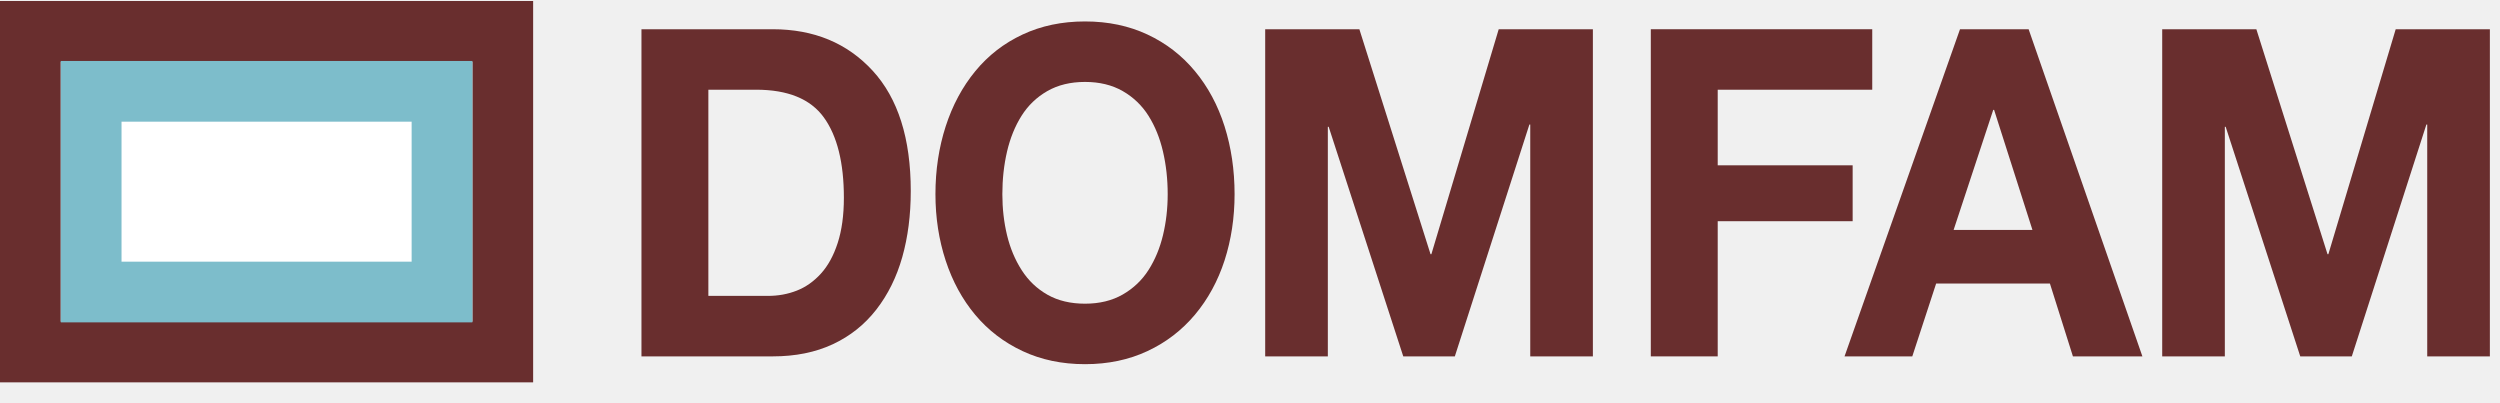
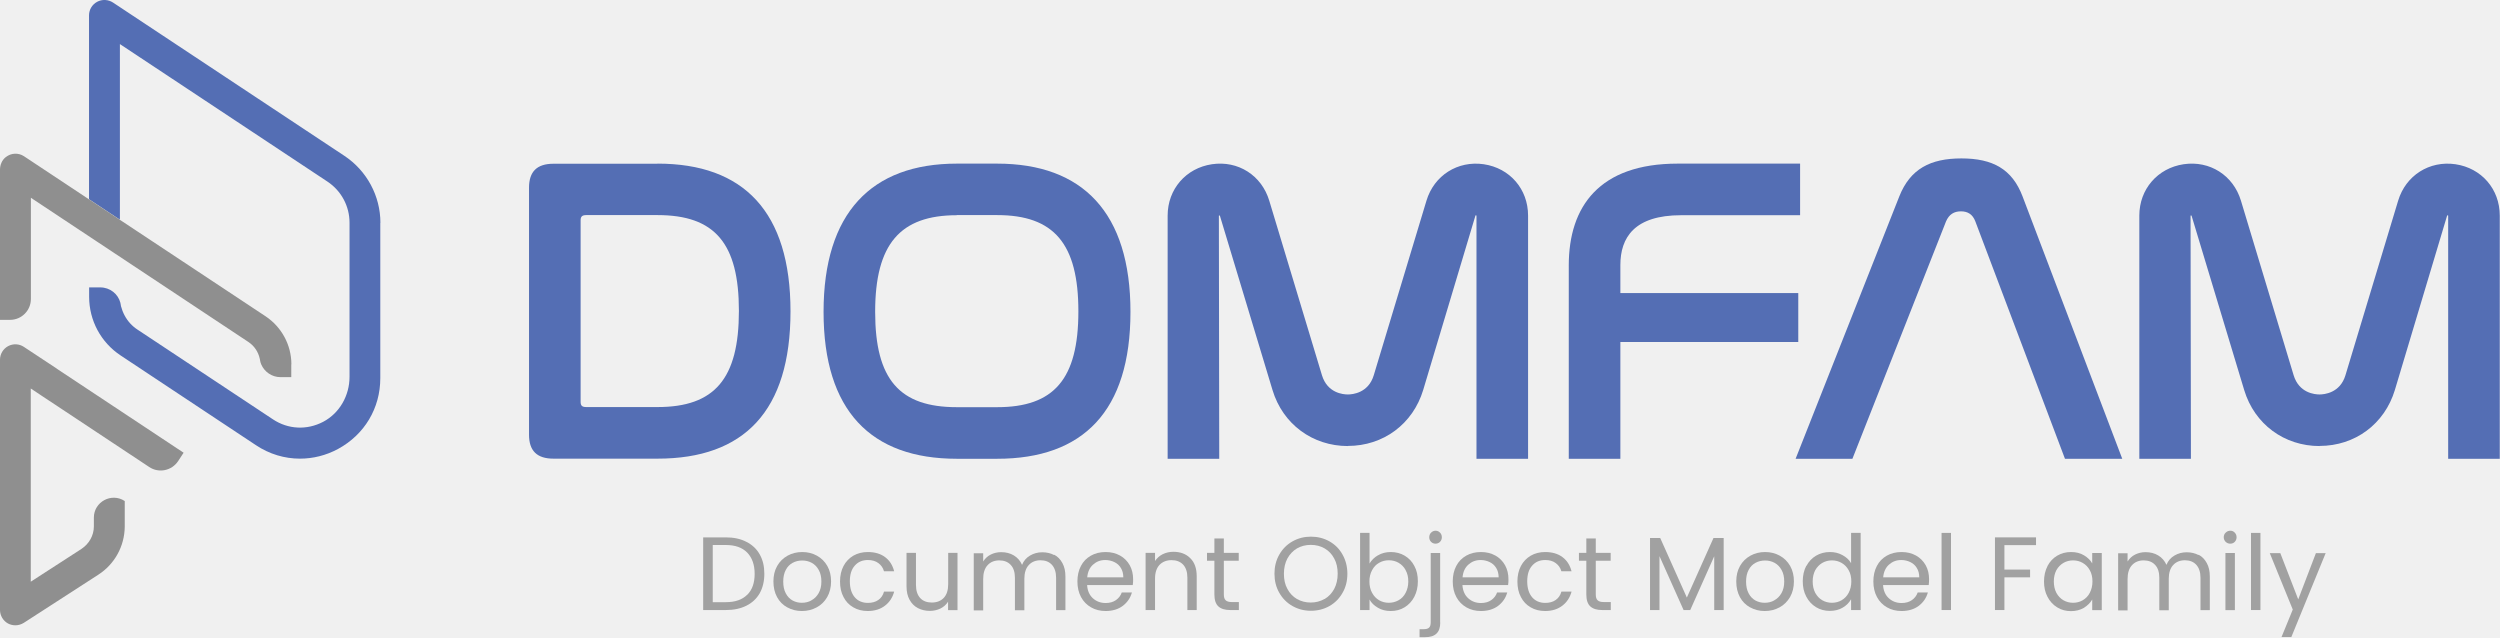
- <svg xmlns="http://www.w3.org/2000/svg" width="118" height="19" viewBox="0 0 118 19" fill="none">
-   <path d="M33.435 13.966H36.251C36.733 13.966 37.186 13.883 37.609 13.717C38.031 13.552 38.41 13.285 38.745 12.917C39.08 12.55 39.345 12.067 39.539 11.469C39.733 10.87 39.831 10.16 39.831 9.338C39.831 7.681 39.516 6.415 38.886 5.543C38.255 4.671 37.189 4.234 35.688 4.234H33.435V13.966ZM30.277 1.38H36.472C38.416 1.38 39.988 2.032 41.189 3.337C42.388 4.642 42.988 6.534 42.988 9.014C42.988 10.153 42.854 11.195 42.586 12.139C42.318 13.083 41.909 13.909 41.36 14.615C40.809 15.322 40.126 15.866 39.308 16.248C38.49 16.63 37.544 16.821 36.472 16.821H30.277V1.38Z" fill="#692E2E" />
-   <path d="M47.532 11.101C47.68 11.714 47.911 12.265 48.226 12.755C48.541 13.246 48.947 13.631 49.443 13.912C49.939 14.193 50.529 14.334 51.213 14.334C51.896 14.334 52.49 14.19 52.993 13.901C53.495 13.613 53.901 13.228 54.21 12.744C54.518 12.261 54.746 11.714 54.893 11.101C55.041 10.488 55.115 9.843 55.115 9.165C55.115 8.459 55.041 7.788 54.893 7.154C54.746 6.52 54.518 5.957 54.21 5.467C53.901 4.977 53.495 4.588 52.993 4.299C52.49 4.011 51.896 3.867 51.213 3.867C50.529 3.867 49.936 4.011 49.433 4.299C48.93 4.588 48.524 4.977 48.216 5.467C47.908 5.957 47.68 6.52 47.532 7.154C47.385 7.788 47.311 8.459 47.311 9.165C47.311 9.843 47.385 10.488 47.532 11.101ZM44.636 5.965C44.958 4.97 45.424 4.101 46.034 3.359C46.644 2.616 47.388 2.039 48.267 1.629C49.144 1.218 50.127 1.012 51.213 1.012C52.299 1.012 53.281 1.218 54.16 1.629C55.038 2.039 55.785 2.616 56.402 3.359C57.018 4.101 57.484 4.97 57.8 5.965C58.114 6.959 58.272 8.026 58.272 9.165C58.272 10.275 58.114 11.317 57.8 12.29C57.484 13.263 57.018 14.118 56.402 14.853C55.785 15.588 55.038 16.161 54.16 16.572C53.281 16.983 52.299 17.189 51.213 17.189C50.127 17.189 49.144 16.983 48.267 16.572C47.388 16.161 46.644 15.592 46.034 14.864C45.424 14.136 44.958 13.281 44.636 12.301C44.315 11.321 44.153 10.275 44.153 9.165C44.153 8.026 44.315 6.959 44.636 5.965Z" fill="#692E2E" />
-   <path d="M59.717 1.38H64.162L67.521 11.998H67.561L70.739 1.38H75.184V16.821H72.228V5.878H72.187L68.668 16.821H66.234L62.714 5.986H62.674V16.821H59.717V1.38Z" fill="#692E2E" />
-   <path d="M77.918 1.38H88.37V4.235H81.076V7.803H87.445V10.441H81.076V16.821H77.918V1.38Z" fill="#692E2E" />
-   <path d="M92.211 10.852H95.931L94.121 5.186H94.081L92.211 10.852ZM92.512 1.38H95.751L101.121 16.821H97.842L96.756 13.382H91.386L90.26 16.821H87.062L92.512 1.38Z" fill="#692E2E" />
-   <path d="M102.056 1.38H106.5L109.859 11.998H109.899L113.077 1.38H117.522V16.821H114.565V5.878H114.525L111.005 16.821H108.572L105.052 5.986H105.012V16.821H102.056V1.38Z" fill="#692E2E" />
-   <path d="M19.733 13.124H5.202V5.234H19.733V13.124Z" fill="white" />
-   <path d="M25.164 0.047H0V18.047H25.164V0.047ZM22.299 15.181H2.866V2.912H22.299V15.181Z" fill="#692E2E" />
-   <path d="M22.295 2.878H2.87V15.216H22.295V2.878ZM19.429 12.351H5.736V5.743H19.429V12.351Z" fill="#7DBDCB" />
+ <svg xmlns="http://www.w3.org/2000/svg" id="Layer_2" data-name="Layer 2" viewBox="0 0 206.42 52.61">
+   <defs>
+     <style>
+       .cls-1 {
+         fill: #546eb4;
+       }
+ 
+       .cls-1, .cls-2, .cls-3 {
+         stroke-width: 0px;
+       }
+ 
+       .cls-2 {
+         fill: #8f8f8f;
+       }
+ 
+       .cls-3 {
+         fill: #a1a1a1;
+       }
+     </style>
+   </defs>
+   <g id="_레이어_1" data-name="레이어 1">
+     <g>
+       <g>
+         <path class="cls-1" d="m31.4,18.4v12.83c0,2.48-1.31,4.66-3.49,5.84-1,.54-2.08.8-3.14.8-1.27,0-2.53-.37-3.65-1.12l-11.16-7.4c-1.63-1.08-2.6-2.89-2.6-4.84v-.78h.92c.8,0,1.47.54,1.66,1.27.01.09.03.19.05.28.07.27.17.53.3.77.25.47.61.87,1.07,1.17l11.17,7.4c1.26.84,2.81.91,4.15.21,1.37-.72,2.18-2.18,2.18-3.72v-12.72c0-1.37-.68-2.64-1.83-3.4L9.9,3.64v14.5l-2.55-1.69V1.27c0-.47.26-.9.67-1.12.41-.22.91-.2,1.31.06l19.11,12.66c1.85,1.23,2.97,3.31,2.97,5.53Z" />
+         <path class="cls-2" d="m24.05,30.09v1.05h-.89c-.71,0-1.32-.43-1.59-1.05-.04-.09-.07-.19-.09-.3,0-.05-.02-.11-.03-.16-.12-.57-.45-1.07-.95-1.4L2.55,16.33v8.36c0,.95-.77,1.72-1.72,1.72H0v-12.4c0-.4.16-.79.48-1.04.45-.35,1.04-.37,1.5-.07l5.37,3.56,2.55,1.69,12.02,7.96c1.34.89,2.14,2.38,2.14,3.98Z" />
+         <path class="cls-2" d="m4.71,30.45l-2.74-1.81c-.39-.26-.89-.28-1.3-.06-.41.22-.67.65-.67,1.12v20.66c0,.47.26.9.66,1.12.19.1.4.15.61.15.24,0,.48-.07.69-.2l6.16-3.98h0c1.35-.87,2.16-2.35,2.18-3.95h0v-2.13h0c-1.09-.72-2.55.06-2.55,1.37v.73h0c0,.74-.39,1.43-1.02,1.85h0s-4.19,2.71-4.19,2.71v-15.95l.05.03h0l.81.54,2.01,1.33h0s6.91,4.58,6.91,4.58c.79.53,1.86.31,2.39-.49l.45-.69-10.46-6.93Z" />
+       </g>
+       <g>
+         <g>
+           <path class="cls-3" d="m61.63,44.74c.48.24.85.59,1.1,1.04.26.46.38.99.38,1.6s-.13,1.15-.38,1.6c-.26.45-.62.79-1.1,1.03-.48.24-1.04.36-1.7.36h-1.87v-6h1.87c.66,0,1.22.12,1.7.37Zm.07,4.37c.41-.41.61-.98.61-1.73s-.21-1.33-.61-1.75c-.41-.42-1-.63-1.77-.63h-1.08v4.72h1.08c.78,0,1.37-.21,1.77-.62Z" />
+           <path class="cls-3" d="m65,50.15c-.36-.2-.64-.48-.84-.85s-.3-.8-.3-1.29.1-.91.31-1.28c.21-.37.5-.65.86-.85.36-.2.77-.3,1.21-.3s.85.1,1.21.3c.36.2.65.48.86.85.21.37.31.79.31,1.28s-.11.92-.32,1.29-.51.66-.87.85c-.37.2-.77.3-1.22.3s-.84-.1-1.2-.3Zm1.99-.58c.25-.13.45-.33.6-.59.15-.26.23-.58.23-.96s-.07-.7-.22-.96c-.15-.27-.34-.46-.58-.59-.24-.13-.5-.19-.78-.19s-.55.06-.79.19c-.24.13-.43.32-.57.59-.14.26-.21.58-.21.96s.07.71.21.97c.14.27.33.46.56.59.24.13.49.19.77.19s.55-.06.79-.2Z" />
+           <path class="cls-3" d="m69.65,46.73c.19-.36.47-.65.81-.85.35-.2.75-.3,1.19-.3.58,0,1.06.14,1.43.42.38.28.62.67.75,1.17h-.84c-.08-.29-.24-.51-.47-.68-.23-.17-.52-.25-.86-.25-.45,0-.81.15-1.08.46-.28.31-.41.74-.41,1.3s.14,1.01.41,1.32c.27.31.64.46,1.08.46.34,0,.63-.08.86-.24.23-.16.39-.39.47-.69h.84c-.13.48-.38.87-.76,1.16-.38.29-.85.44-1.42.44-.45,0-.85-.1-1.19-.3-.35-.2-.62-.48-.81-.85-.2-.37-.29-.8-.29-1.29s.1-.92.29-1.28Z" />
+           <path class="cls-3" d="m79.06,45.66v4.72h-.78v-.7c-.15.24-.36.43-.62.56-.27.13-.56.2-.88.2-.37,0-.7-.08-.99-.23-.29-.15-.52-.38-.69-.69-.17-.31-.25-.67-.25-1.11v-2.76h.78v2.66c0,.46.12.82.35,1.07.23.25.56.37.96.37s.75-.13.99-.39c.24-.26.36-.63.36-1.12v-2.59h.78Z" />
+           <path class="cls-3" d="m87.04,45.8c.29.15.51.38.68.69.17.31.25.67.25,1.11v2.78h-.77v-2.67c0-.47-.12-.83-.35-1.08-.23-.25-.55-.37-.94-.37s-.73.13-.97.4c-.24.26-.36.64-.36,1.13v2.6h-.78v-2.67c0-.47-.11-.83-.35-1.08-.23-.25-.55-.37-.94-.37s-.73.13-.97.4c-.24.26-.36.64-.36,1.13v2.6h-.78v-4.72h.78v.68c.16-.25.36-.44.62-.57.26-.13.55-.2.86-.2.4,0,.75.09,1.05.27.3.18.53.44.68.78.13-.33.35-.59.66-.77.3-.18.64-.27,1.01-.27s.7.08.98.23Z" />
+           <path class="cls-3" d="m93.53,48.31h-3.77c.03.46.19.83.48,1.09.29.26.64.39,1.05.39.34,0,.62-.08.85-.24.23-.16.39-.37.48-.63h.84c-.13.46-.38.82-.76,1.11-.38.28-.85.42-1.41.42-.45,0-.85-.1-1.2-.3-.35-.2-.63-.48-.83-.85-.2-.37-.3-.8-.3-1.29s.1-.92.29-1.28c.19-.37.47-.65.82-.85.35-.2.76-.3,1.22-.3s.84.1,1.19.29c.34.19.61.46.8.8.19.34.28.73.28,1.16,0,.15,0,.31-.03.48Zm-.98-1.41c-.13-.22-.31-.38-.54-.49-.23-.11-.48-.17-.75-.17-.4,0-.73.13-1.01.38-.28.25-.44.6-.48,1.05h2.98c0-.3-.07-.56-.2-.77Z" />
+           <path class="cls-3" d="m98.28,46.09c.36.35.53.85.53,1.5v2.78h-.77v-2.67c0-.47-.12-.83-.35-1.08-.24-.25-.56-.37-.96-.37s-.74.13-.99.39c-.24.26-.37.63-.37,1.12v2.61h-.78v-4.72h.78v.67c.16-.24.37-.43.63-.56.27-.13.56-.2.88-.2.57,0,1.04.17,1.39.52Z" />
+           <path class="cls-3" d="m101.05,46.3v2.78c0,.23.05.39.15.48.1.1.27.15.51.15h.58v.66h-.71c-.44,0-.76-.1-.98-.3-.22-.2-.33-.53-.33-.99v-2.78h-.61v-.65h.61v-1.19h.78v1.19h1.23v.65h-1.23Z" />
+           <path class="cls-3" d="m106.72,50.04c-.46-.26-.82-.62-1.09-1.09-.27-.47-.4-1-.4-1.58s.13-1.11.4-1.58c.27-.47.63-.83,1.09-1.09.46-.26.97-.39,1.52-.39s1.07.13,1.53.39c.46.26.82.62,1.08,1.09.26.46.4.99.4,1.58s-.13,1.12-.4,1.58c-.26.46-.62.83-1.08,1.09-.46.26-.97.39-1.53.39s-1.06-.13-1.52-.39Zm2.65-.58c.34-.2.6-.48.79-.83.19-.36.29-.78.29-1.26s-.09-.9-.29-1.26c-.19-.36-.45-.63-.79-.83-.33-.19-.71-.29-1.14-.29s-.8.1-1.14.29c-.33.2-.59.47-.79.83-.19.36-.29.78-.29,1.26s.09.9.29,1.26c.19.36.46.64.79.83.34.19.71.29,1.13.29s.8-.1,1.13-.29Z" />
+           <path class="cls-3" d="m113.78,45.85c.31-.18.66-.27,1.06-.27.42,0,.8.1,1.14.3.34.2.61.48.8.85.2.36.29.79.29,1.27s-.1.9-.29,1.27c-.19.37-.46.66-.8.87-.34.21-.72.31-1.14.31s-.77-.09-1.07-.27c-.31-.18-.54-.4-.69-.68v.87h-.78v-6.37h.78v2.53c.16-.28.4-.51.71-.69Zm2.28,1.22c-.14-.26-.34-.46-.58-.6s-.51-.21-.81-.21-.55.07-.8.21-.44.34-.58.61c-.15.27-.22.58-.22.93s.07.67.22.94c.15.27.34.47.58.61s.51.21.8.21.56-.07.81-.21.44-.34.58-.61c.14-.27.22-.58.22-.94s-.07-.67-.22-.93Z" />
+           <path class="cls-3" d="m118.92,51.4c0,.42-.11.73-.32.92-.21.2-.52.29-.93.29h-.46v-.66h.33c.22,0,.37-.04.46-.13.09-.09.13-.23.13-.44v-5.72h.78v5.74Zm-.76-6.66c-.1-.1-.15-.23-.15-.38s.05-.28.15-.38c.1-.1.23-.16.37-.16s.27.05.37.16c.1.1.15.23.15.38s-.05.27-.15.38c-.1.1-.23.15-.37.15s-.27-.05-.37-.15Z" />
+           <path class="cls-3" d="m124.52,48.31h-3.77c.03.46.19.83.48,1.09.29.26.64.39,1.05.39.34,0,.62-.08.85-.24.23-.16.39-.37.48-.63h.84c-.13.46-.38.82-.76,1.11-.38.28-.85.42-1.41.42-.45,0-.85-.1-1.2-.3-.35-.2-.63-.48-.83-.85-.2-.37-.3-.8-.3-1.29s.1-.92.29-1.28c.19-.37.47-.65.82-.85.35-.2.76-.3,1.22-.3s.84.1,1.19.29c.34.19.61.46.8.8.19.34.28.73.28,1.16,0,.15,0,.31-.03.48Zm-.98-1.41c-.13-.22-.31-.38-.54-.49-.23-.11-.48-.17-.75-.17-.4,0-.73.13-1.01.38-.28.25-.44.6-.48,1.05h2.98c0-.3-.07-.56-.2-.77Z" />
+           <path class="cls-3" d="m125.58,46.73c.19-.36.47-.65.81-.85.35-.2.75-.3,1.19-.3.58,0,1.06.14,1.43.42.38.28.62.67.75,1.17h-.84c-.08-.29-.24-.51-.47-.68-.23-.17-.52-.25-.86-.25-.45,0-.81.15-1.08.46-.28.31-.41.74-.41,1.3s.14,1.01.41,1.32c.27.31.64.46,1.08.46.34,0,.63-.08.86-.24.23-.16.39-.39.47-.69h.84c-.13.48-.38.87-.76,1.16-.38.29-.85.44-1.42.44-.45,0-.85-.1-1.19-.3-.35-.2-.62-.48-.81-.85-.2-.37-.29-.8-.29-1.29s.1-.92.29-1.28Z" />
+           <path class="cls-3" d="m131.76,46.3v2.78c0,.23.05.39.15.48.1.1.27.15.51.15h.58v.66h-.71c-.44,0-.76-.1-.98-.3-.22-.2-.33-.53-.33-.99v-2.78h-.61v-.65h.61v-1.19h.78v1.19h1.23v.65h-1.23Z" />
+           <path class="cls-3" d="m142.32,44.42v5.95h-.78v-4.44l-1.98,4.44h-.55l-1.99-4.45v4.45h-.78v-5.95h.84l2.2,4.92,2.2-4.92h.83Z" />
+           <path class="cls-3" d="m144.5,50.15c-.36-.2-.64-.48-.84-.85-.2-.37-.3-.8-.3-1.29s.1-.91.31-1.28.5-.65.86-.85c.36-.2.77-.3,1.21-.3s.85.1,1.21.3c.36.2.65.48.86.85.21.37.31.79.31,1.28s-.11.92-.32,1.29c-.22.37-.51.66-.87.85-.37.2-.77.3-1.22.3s-.84-.1-1.2-.3Zm1.99-.58c.25-.13.45-.33.6-.59.15-.26.23-.58.23-.96s-.07-.7-.22-.96c-.15-.27-.34-.46-.58-.59-.24-.13-.5-.19-.78-.19s-.55.06-.79.19c-.24.13-.43.32-.57.59-.14.26-.21.58-.21.96s.07.71.21.97c.14.27.33.46.56.59.24.13.49.19.77.19s.55-.06.79-.2Z" />
+           <path class="cls-3" d="m149.15,46.73c.19-.36.46-.65.8-.85.34-.2.72-.3,1.15-.3.37,0,.71.08,1.02.25.32.17.56.39.72.67v-2.5h.79v6.37h-.79v-.89c-.16.28-.38.51-.69.69-.3.18-.66.27-1.07.27s-.8-.1-1.14-.31c-.34-.21-.61-.5-.8-.87-.2-.37-.29-.8-.29-1.27s.1-.91.29-1.27Zm3.49.35c-.14-.26-.34-.46-.58-.6s-.51-.21-.8-.21-.56.07-.8.21c-.24.14-.43.34-.58.6-.14.27-.21.58-.21.93s.07.67.21.94c.15.27.34.47.58.61.24.14.51.21.8.21s.56-.07.8-.21.44-.34.58-.61c.14-.27.22-.58.22-.94s-.07-.67-.22-.93Z" />
+           <path class="cls-3" d="m159.25,48.31h-3.77c.03.46.19.83.48,1.09.29.26.64.39,1.05.39.34,0,.62-.08.85-.24.23-.16.39-.37.48-.63h.84c-.13.46-.38.82-.76,1.11-.38.28-.85.42-1.41.42-.45,0-.85-.1-1.2-.3-.35-.2-.63-.48-.83-.85-.2-.37-.3-.8-.3-1.29s.1-.92.29-1.28c.19-.37.47-.65.82-.85.35-.2.76-.3,1.22-.3s.84.1,1.19.29c.34.19.61.46.8.8.19.34.28.73.28,1.16,0,.15-.01.31-.03.48Zm-.98-1.41c-.13-.22-.31-.38-.54-.49-.23-.11-.48-.17-.75-.17-.4,0-.73.13-1.01.38-.28.25-.44.6-.48,1.05h2.98c0-.3-.07-.56-.2-.77Z" />
+           <path class="cls-3" d="m161.09,44v6.37h-.78v-6.37h.78Z" />
+           <path class="cls-3" d="m168.11,44.37v.64h-2.61v2.02h2.12v.64h-2.12v2.7h-.78v-6h3.39Z" />
+           <path class="cls-3" d="m169.06,46.73c.19-.36.46-.65.8-.85.34-.2.72-.3,1.14-.3s.77.09,1.07.27c.3.18.53.4.68.67v-.86h.79v4.72h-.79v-.88c-.16.28-.39.5-.69.69-.31.18-.67.27-1.07.27s-.8-.1-1.13-.31c-.34-.21-.61-.5-.8-.87-.2-.37-.29-.8-.29-1.27s.1-.91.29-1.27Zm3.49.35c-.14-.26-.34-.46-.58-.6s-.51-.21-.8-.21-.56.07-.8.21c-.24.14-.43.34-.58.6-.14.27-.21.58-.21.93s.07.67.21.94c.15.27.34.47.58.61.24.14.51.21.8.21s.56-.07.8-.21.44-.34.58-.61c.14-.27.22-.58.22-.94s-.07-.67-.22-.93Z" />
+           <path class="cls-3" d="m181.53,45.8c.29.15.51.38.68.69.17.31.25.67.25,1.11v2.78h-.77v-2.67c0-.47-.12-.83-.35-1.08-.23-.25-.55-.37-.94-.37s-.73.13-.97.4c-.24.26-.36.64-.36,1.13v2.6h-.78v-2.67c0-.47-.11-.83-.35-1.08-.23-.25-.55-.37-.94-.37s-.73.13-.97.4c-.24.26-.36.64-.36,1.13v2.6h-.78v-4.72h.78v.68c.16-.25.36-.44.62-.57.26-.13.55-.2.86-.2.4,0,.75.09,1.05.27.3.18.53.44.68.78.13-.33.35-.59.66-.77.3-.18.64-.27,1.01-.27s.7.08.98.23Z" />
+           <path class="cls-3" d="m183.77,44.74c-.1-.1-.16-.23-.16-.38s.05-.28.16-.38c.1-.1.23-.16.38-.16s.27.05.37.16c.1.1.15.23.15.38s-.05.27-.15.38c-.1.1-.22.15-.37.15s-.27-.05-.38-.15Zm.76.92v4.72h-.78v-4.72h.78Z" />
+           <path class="cls-3" d="m186.64,44v6.37h-.78v-6.37h.78Z" />
+           <path class="cls-3" d="m192.03,45.66l-2.84,6.94h-.81l.93-2.27-1.9-4.66h.87l1.48,3.82,1.46-3.82h.81Z" />
+         </g>
+         <path class="cls-1" d="m54.29,13.51c7.11,0,10.98,3.97,10.98,12.2s-3.83,12.16-10.98,12.16h-8.59c-1.37,0-2.02-.65-2.02-1.98V15.5c0-1.33.65-1.98,2.02-1.98h8.59Zm-6.35,19.67c0,.33.14.43.47.43h5.88c4.73,0,6.72-2.35,6.72-7.94s-1.99-7.91-6.72-7.91h-5.88c-.33,0-.47.11-.47.43v14.98Z" />
+         <path class="cls-1" d="m82.33,13.51c7.07,0,11.01,4.05,11.01,12.24s-3.9,12.13-11.01,12.13h-3.32c-7.11,0-11.01-3.97-11.01-12.13s3.94-12.24,11.01-12.24h3.32Zm-3.32,4.26c-4.69,0-6.75,2.38-6.75,7.98s2.02,7.87,6.75,7.87h3.32c4.69,0,6.71-2.31,6.71-7.91s-2.02-7.95-6.71-7.95h-3.32Z" />
+         <path class="cls-1" d="m148.63,13.51v4.26h-9.82c-3.86,0-5.02,1.84-5.02,4.12v2.31h14.69v4.04h-14.69v9.64h-4.26v-15.96c0-4.87,2.52-8.41,8.99-8.41h10.11Z" />
+         <path class="cls-1" d="m152.95,37.88h-4.69l8.56-21.66c.9-2.27,2.56-3.14,5.13-3.14s4.19.87,5.05,3.14l8.23,21.66h-4.73l-7.4-19.6c-.22-.58-.62-.83-1.19-.83s-.98.25-1.23.83l-7.73,19.6Z" />
+         <path class="cls-1" d="m111.3,36.83c-2.93,0-5.38-1.81-6.23-4.62l-4.35-14.41s-.06-.01-.08,0l.03,20.08h-4.26v-20.08c0-2.18,1.51-3.92,3.66-4.24,2.16-.32,4.1.92,4.73,3.01l4.35,14.41c.45,1.48,1.75,1.59,2.14,1.59s1.7-.12,2.14-1.59l4.35-14.41c.63-2.09,2.58-3.32,4.73-3.01,2.16.32,3.66,2.06,3.66,4.24v20.08h-4.26v-20.08s-.05-.03-.08-.02l-4.32,14.42c-.85,2.81-3.29,4.62-6.22,4.62h0Z" />
+         <path class="cls-1" d="m191.53,36.83c-2.93,0-5.38-1.81-6.23-4.62l-4.35-14.41s-.06-.01-.08,0l.03,20.08h-4.26v-20.08c0-2.18,1.51-3.92,3.66-4.24,2.16-.32,4.1.92,4.73,3.01l4.35,14.41c.45,1.48,1.75,1.59,2.14,1.59s1.7-.12,2.14-1.59l4.35-14.41c.63-2.09,2.58-3.32,4.73-3.01,2.16.32,3.66,2.06,3.66,4.24v20.08h-4.26v-20.08s-.05-.03-.08-.02l-4.32,14.42c-.85,2.81-3.29,4.62-6.22,4.62h0Z" />
+       </g>
+     </g>
+   </g>
</svg>
